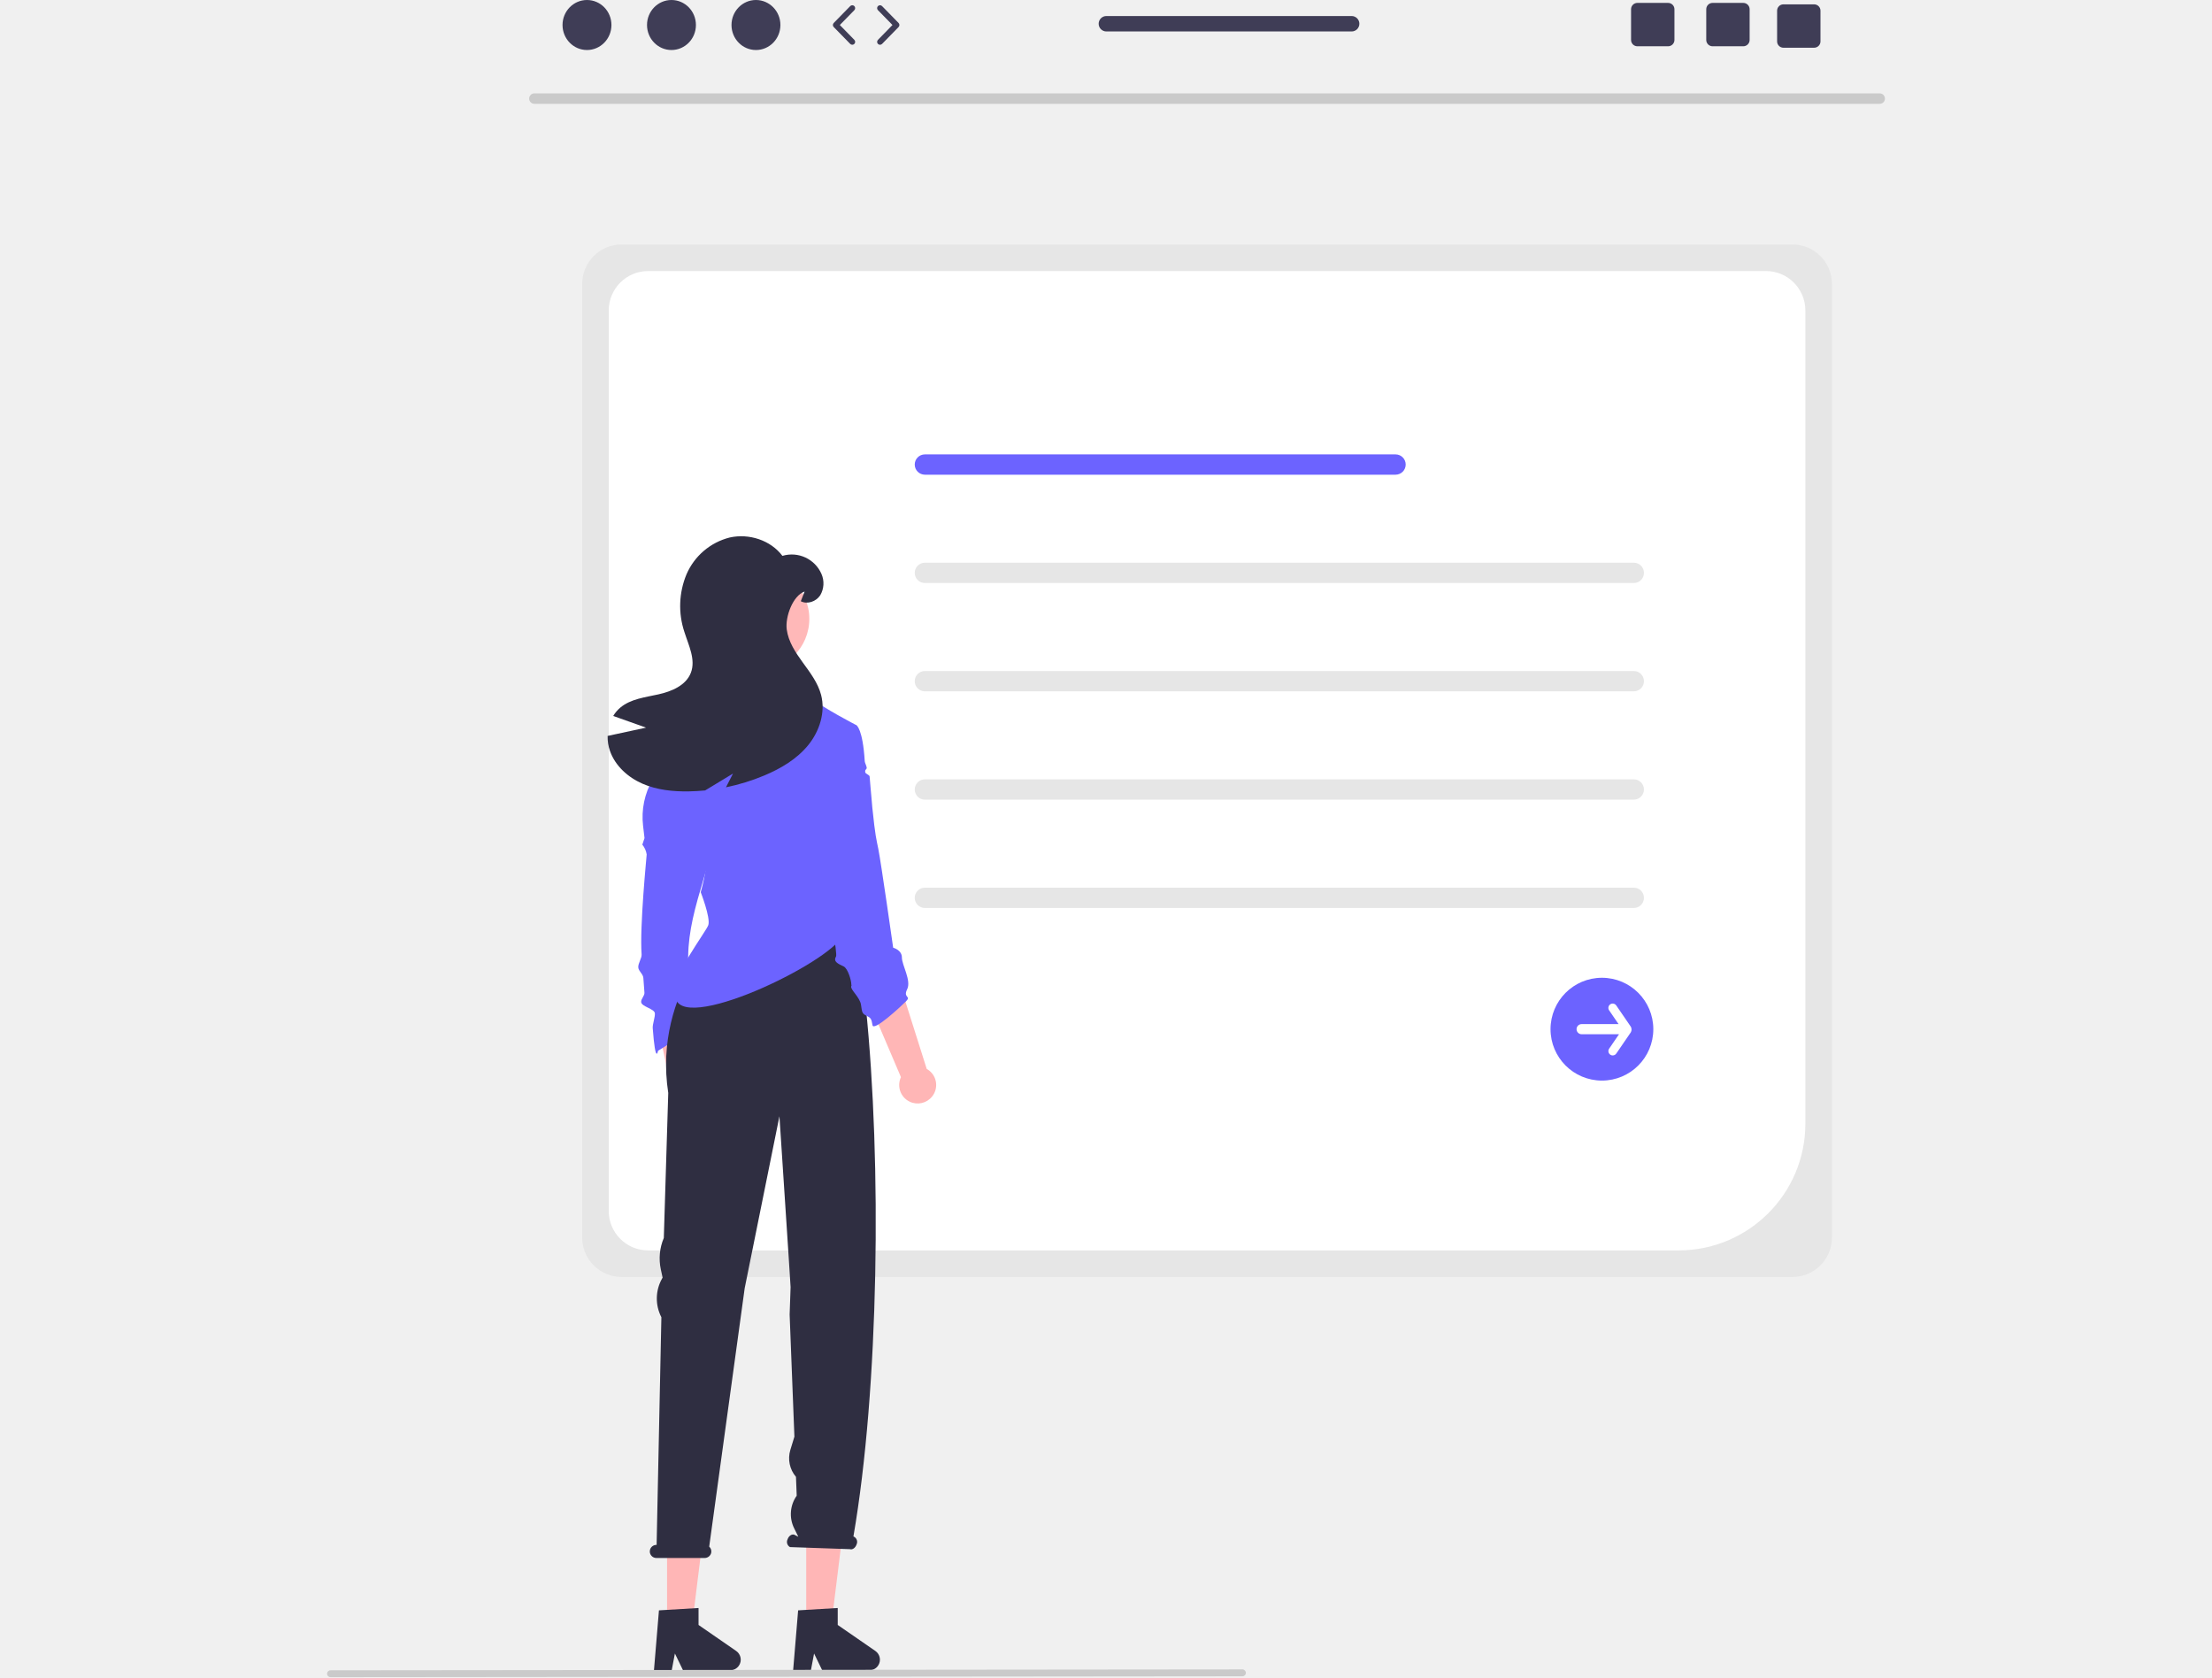
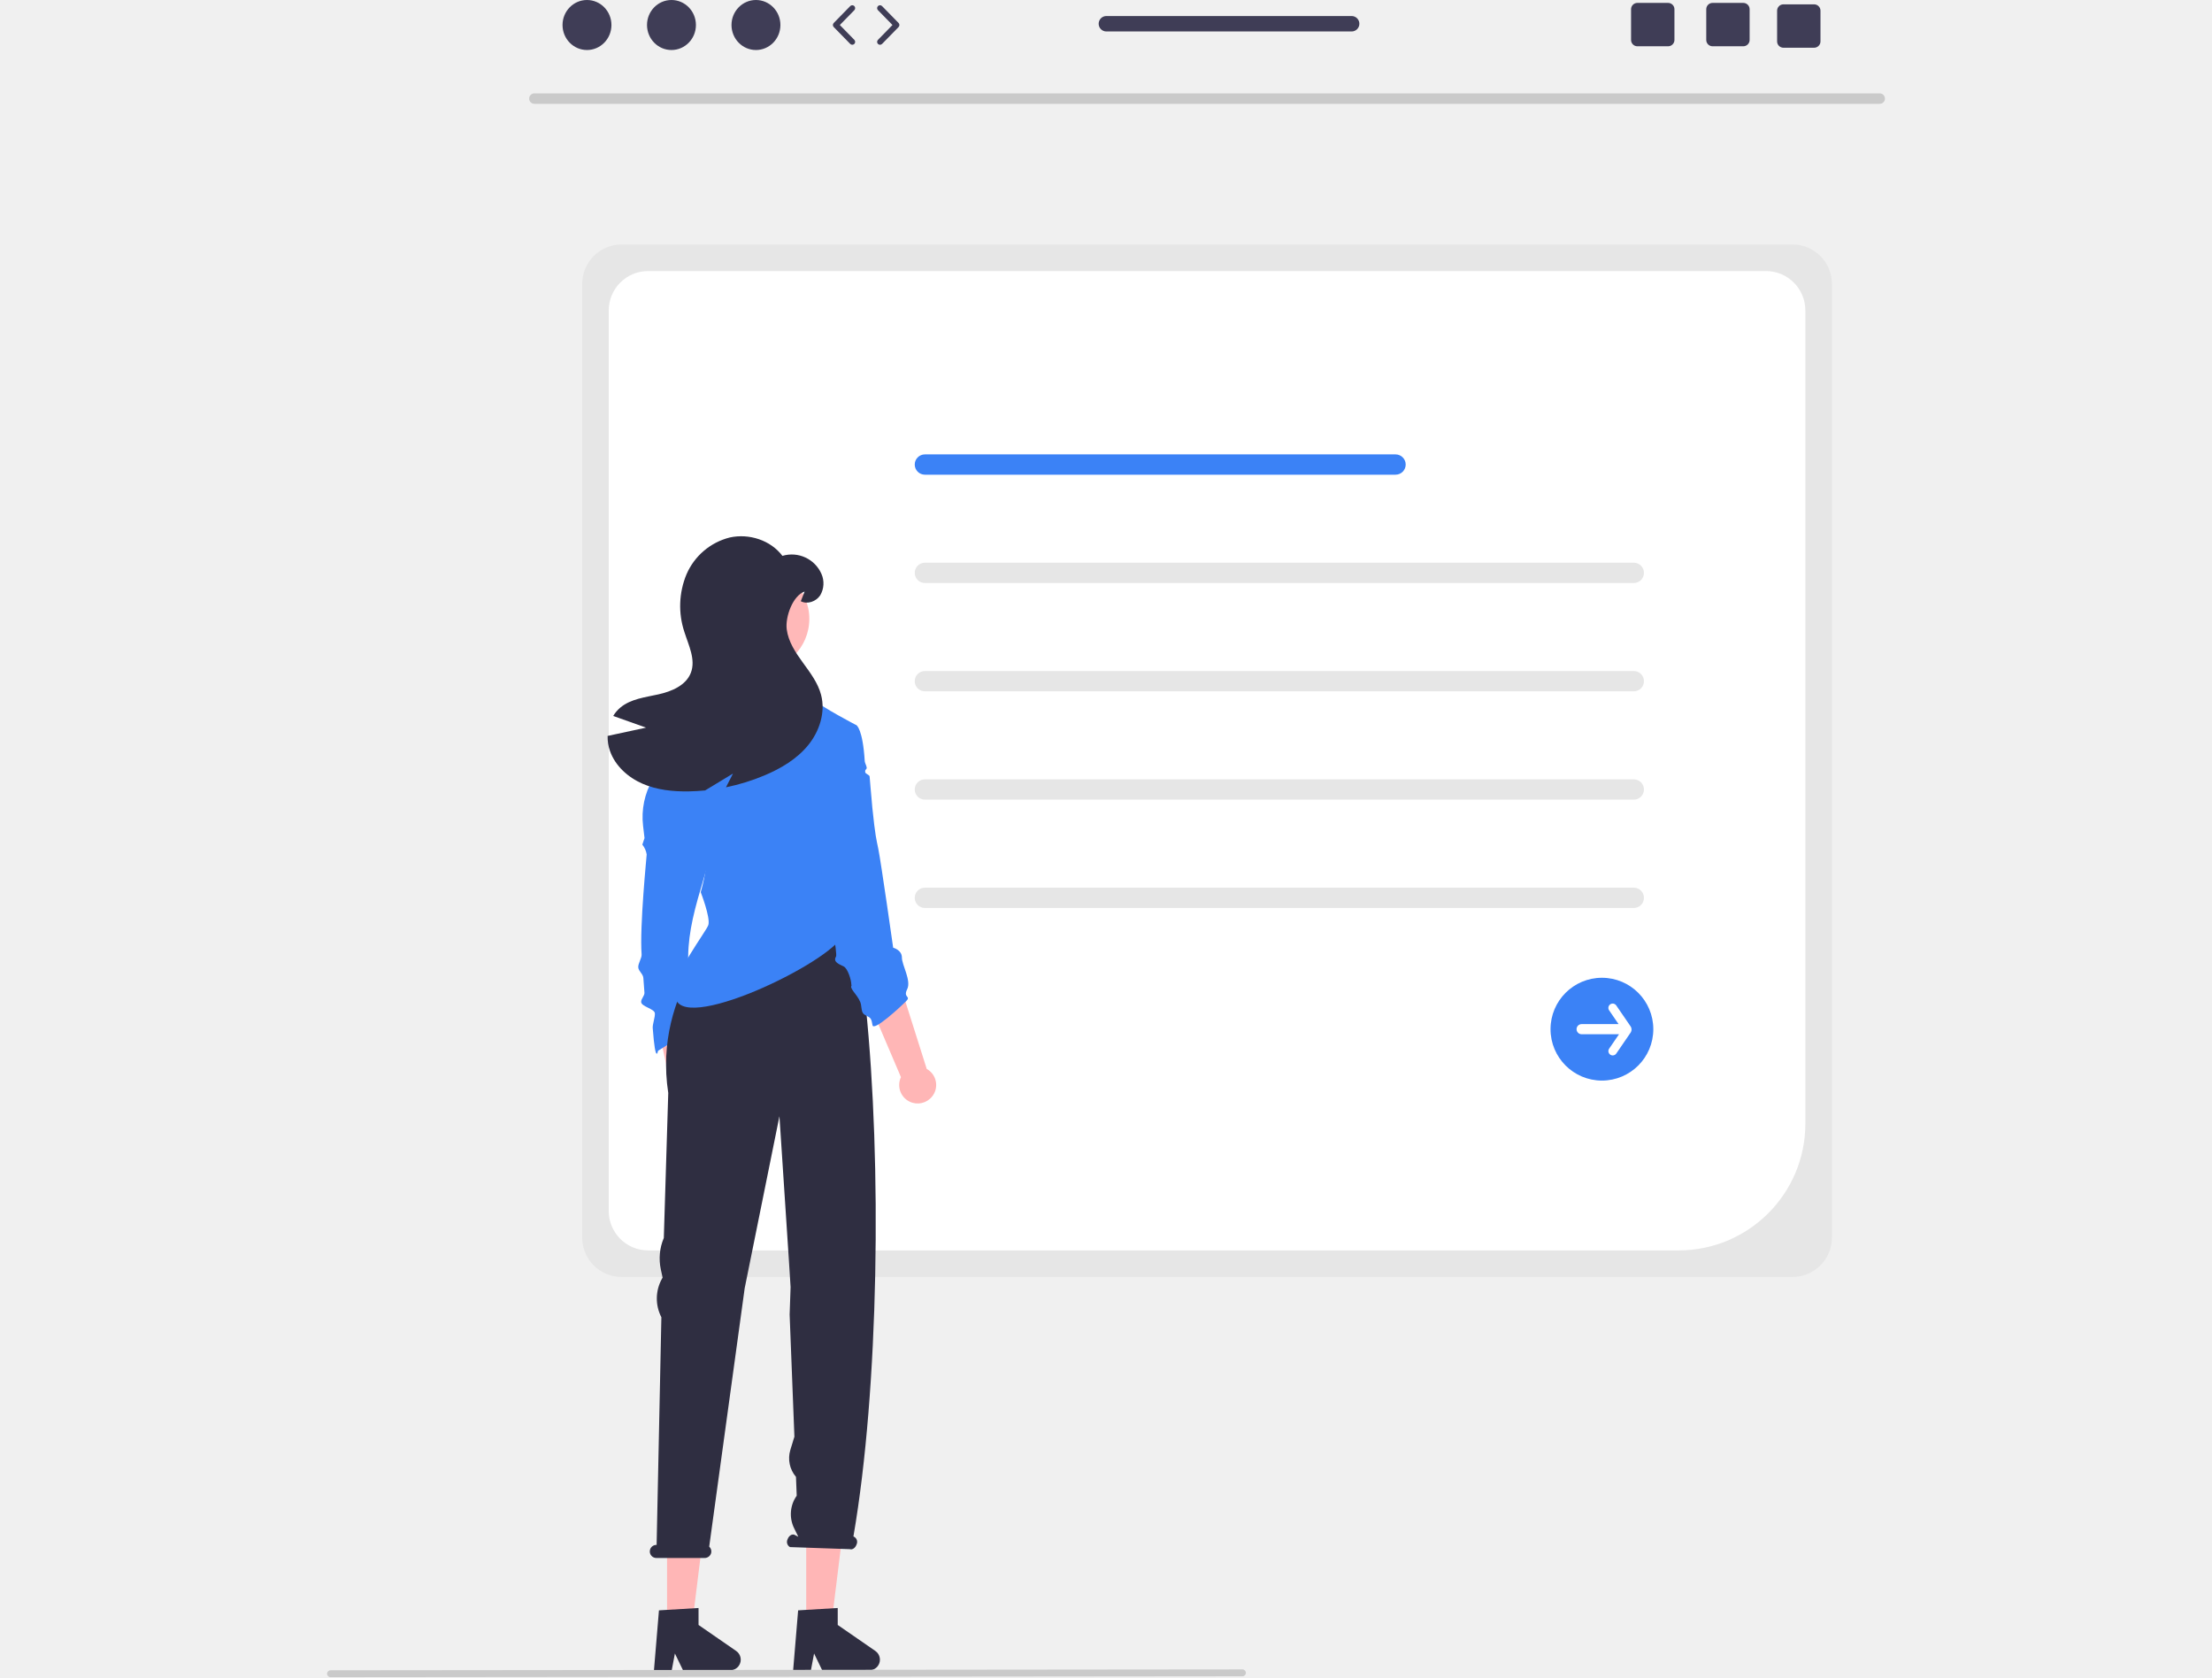
<svg xmlns="http://www.w3.org/2000/svg" width="408.716" height="309.819" viewBox="0 0 538.716 579.819">
  <path d="M506.768,441.458H101.832c-7.512-.009-13.6-6.097-13.609-13.609V98.126c.009-7.512,6.097-13.6,13.609-13.609H506.768c7.512,.009,13.6,6.097,13.609,13.609V427.849c-.009,7.512-6.097,13.6-13.609,13.609Z" fill="#e6e6e6" />
  <path d="M467.423,432.279H111.014c-7.512-.009-13.6-6.097-13.609-13.609V107.313c.009-7.512,6.097-13.6,13.609-13.609H497.588c7.512,.009,13.6,6.097,13.609,13.609V388.504c-.027,24.164-19.61,43.747-43.774,43.774Z" fill="#fff" />
-   <path d="M369.483,164.107H206.729c-1.938,0-3.51-1.571-3.51-3.51s1.571-3.51,3.51-3.51h162.753c1.938,0,3.51,1.571,3.51,3.51s-1.571,3.51-3.51,3.51Z" fill="#6c63ff" />
+   <path d="M369.483,164.107H206.729c-1.938,0-3.51-1.571-3.51-3.51s1.571-3.51,3.51-3.51h162.753c1.938,0,3.51,1.571,3.51,3.51s-1.571,3.51-3.51,3.51Z" fill="#3b82f6" />
  <path d="M451.871,201.554H206.729c-1.938,0-3.51-1.571-3.51-3.51s1.571-3.51,3.51-3.51h245.142c1.938,0,3.51,1.571,3.51,3.51s-1.571,3.51-3.51,3.51Z" fill="#e6e6e6" />
  <path d="M451.871,239.001H206.729c-1.938,0-3.51-1.571-3.51-3.51s1.571-3.51,3.51-3.51h245.142c1.938,0,3.51,1.571,3.51,3.51s-1.571,3.51-3.51,3.51Z" fill="#e6e6e6" />
  <path d="M451.871,276.448H206.729c-1.938,0-3.51-1.571-3.51-3.51s1.571-3.51,3.51-3.51h245.142c1.938,0,3.51,1.571,3.51,3.51s-1.571,3.51-3.51,3.51Z" fill="#e6e6e6" />
  <path d="M451.871,313.895H206.729c-1.938,0-3.51-1.571-3.51-3.51s1.571-3.51,3.51-3.51h245.142c1.938,0,3.51,1.571,3.51,3.51s-1.571,3.51-3.51,3.51Z" fill="#e6e6e6" />
-   <path d="M440.847,373.569c-9.815,0-17.772-7.957-17.772-17.772s7.957-17.772,17.772-17.772c9.815,0,17.772,7.957,17.772,17.772h0c-0,9.815-7.957,17.772-17.772,17.772Z" fill="#6c63ff" />
+   <path d="M440.847,373.569c-9.815,0-17.772-7.957-17.772-17.772s7.957-17.772,17.772-17.772c9.815,0,17.772,7.957,17.772,17.772h0c-0,9.815-7.957,17.772-17.772,17.772Z" fill="#3b82f6" />
  <path d="M450.845,354.953l-5.038-7.354c-.465-.682-1.394-.858-2.076-.394-.682,.465-.858,1.394-.394,2.076l.004,.006,3.258,4.756h-12.765c-.968-.003-1.755,.78-1.758,1.748s.78,1.755,1.748,1.758h12.936l-3.419,4.99c-.464,.683-.286,1.612,.397,2.075,.679,.461,1.602,.288,2.068-.386l5.038-7.354c.334-.597,.334-1.325,0-1.922Z" fill="#fff" />
  <path d="M536.947,35.893H71.654c-.998-.021-1.789-.847-1.768-1.845,.021-.968,.8-1.747,1.768-1.768h465.293c.998,.021,1.789,.847,1.768,1.845-.021,.968-.8,1.747-1.768,1.768Z" fill="#cacaca" />
  <path d="M129.883,392.036c2.69-2.251,3.047-6.257,.796-8.947-.24-.287-.505-.552-.792-.792l-3.853-33.295-12.234,2.833,6.799,31.561c-2.082,2.847-1.461,6.843,1.386,8.924,2.382,1.742,5.647,1.624,7.898-.284Z" fill="#ffb6b6" />
-   <path d="M128.619,354.431l-14.164,8.836s-.862,5.179-1.836-7.836c-.102-1.359,.846-3.725,.742-5.12-.118-1.573-4.623-2.289-4.742-3.88-.085-1.133,1.218-2.141,1.134-3.271-.127-1.712-.254-3.414-.378-5.088-.104-1.401-1.656-2.289-1.756-3.641-.101-1.363,1.25-3.19,1.155-4.482-.714-9.688,1.755-34.063,1.755-34.559-.191-1.244-.71-2.415-1.505-3.392l.756-2.261-.5-4.242c-.657-5.575,.515-11.212,3.339-16.063h0l3.597-2.355,16.598,27.917c-6.985,24.158-11.544,33.647-4.195,59.438Z" fill="#6c63ff" />
+   <path d="M128.619,354.431l-14.164,8.836s-.862,5.179-1.836-7.836c-.102-1.359,.846-3.725,.742-5.12-.118-1.573-4.623-2.289-4.742-3.88-.085-1.133,1.218-2.141,1.134-3.271-.127-1.712-.254-3.414-.378-5.088-.104-1.401-1.656-2.289-1.756-3.641-.101-1.363,1.25-3.19,1.155-4.482-.714-9.688,1.755-34.063,1.755-34.559-.191-1.244-.71-2.415-1.505-3.392l.756-2.261-.5-4.242c-.657-5.575,.515-11.212,3.339-16.063h0l3.597-2.355,16.598,27.917c-6.985,24.158-11.544,33.647-4.195,59.438Z" fill="#3b82f6" />
  <polygon points="117.567 562.585 126.135 562.585 130.213 529.536 117.567 529.536 117.567 562.585" fill="#ffb6b6" />
  <path d="M114.771,556.717l13.689-.817v5.865l13.014,8.988c1.665,1.15,2.083,3.431,.933,5.096-.684,.991-1.811,1.582-3.015,1.582h-16.297l-2.809-5.801-1.097,5.801h-6.145l1.726-20.714Z" fill="#2f2e41" />
  <polygon points="165.696 562.585 174.264 562.585 178.341 529.536 165.696 529.536 165.696 562.585" fill="#ffb6b6" />
  <path d="M162.899,556.717l13.689-.817v5.865l13.014,8.988c1.665,1.15,2.083,3.431,.933,5.096-.684,.991-1.811,1.582-3.015,1.582h-16.297l-2.809-5.801-1.097,5.801h-6.145l1.726-20.714Z" fill="#2f2e41" />
  <path d="M113.93,534.086h.033l1.648-78.705c-2.166-4.178-2.097-9.162,.184-13.278l.236-.427-.612-2.835c-.786-3.643-.425-7.44,1.032-10.87l1.537-50.125c-5.492-35.593,20.681-58.805,20.681-58.805h39.208l8.417,28.92c5.565,54.215,4.555,132.014-4.275,183.198l.241,.122c.948,.529,1.314,1.71,.831,2.682-.408,1.182-1.441,1.898-2.308,1.599l-20.706-.72c-.949-.529-1.314-1.71-.831-2.682,.408-1.182,1.441-1.898,2.308-1.599l1.408,.712-1.453-2.957c-1.782-3.627-1.437-7.938,.898-11.236h0l-.254-6.51h0c-2.201-2.578-2.933-6.102-1.94-9.343l1.397-4.559-1.65-42.217,.333-9.471-.686-10.745-3.174-48.331-12.014,59.433-12.271,89.347c.601,.542,.864,1.364,.69,2.154-.261,1.06-1.221,1.798-2.312,1.776h-16.656c-1.253-.001-2.268-1.018-2.267-2.271,0-.203,.028-.406,.082-.601,.289-.995,1.209-1.674,2.245-1.656Z" fill="#2f2e41" />
  <path d="M209.21,379.098c2.214-2.721,1.802-6.722-.919-8.935-.29-.236-.601-.446-.928-.627l-10.109-31.956-11.473,5.106,12.672,29.694c-1.503,3.191-.135,6.996,3.056,8.498,2.67,1.257,5.853,.522,7.701-1.779h-0Z" fill="#ffb6b6" />
-   <path d="M167.612,277.507s11.53,40.802,11.008,44.924c-1.077,8.5-54.06,34.627-58,23l.494-3.822c-1.991-3.981,10.154-19.781,10.744-21.848,.749-2.643-2.643-11.319-2.643-11.319,0,0,2.344-7.921,1.97-12.825-.381-4.904-1.512-4.148-5.66-7.172-4.148-3.017-10.938-16.972-10.938-16.972,0,0,3.017-13.581,3.017-16.223s12.395-7.144,13.9-8.649c.655-.874,1.207-1.822,1.644-2.823,.305-.61,.111-2.025,.437-2.726,.208-.458,.936-.173,1.151-.645,.208-.458,.028-.985,.236-1.436,.271-.596,.922-1.117,1.179-1.678,1.179-2.58,2.185-4.682,2.497-4.682,.749,0,24.9,3.399,24.9,3.399,1.314,2.033,2.829,3.929,4.522,5.66,2.643,2.636,15.009,9.051,15.009,9.051l-15.467,26.787Z" fill="#6c63ff" />
-   <path d="M200.223,346.15c-1.887,1.887-11.222,10.549-11.604,8.28-.375-2.261-.578-2.531-2.09-3.28-1.512-.756-1.512-1.131-1.887-3.773-.375-2.643-3.773-5.285-3.392-6.416,.375-1.131,.025,.308,.025-.83,0-1.131-1.131-5.278-2.643-6.034-1.505-.756-3.773-1.505-2.636-3.392,1.131-1.887-10.647-58.484-10.647-58.484l10.563-20.745,7.165-.756s2.177,1.246,2.859,12.477c.035,.569,.655,1.613,.681,2.234,.022,.516-.549,.602-.533,1.155,.003,.118,.007,.237,.01,.357,.014,.551,1.501,.956,1.523,1.487,.04,.949,.624,7.005,.687,7.895,.071,1.003,.155,1.97,.251,2.899,1.043,10.121,1.416,10.976,2.062,14.206,1,5,5.145,34.202,5.145,34.202,0,0,3.017,.749,3.017,3.392s3.328,7.954,1.823,10.971c-1.512,3.024,1.505,2.268-.381,4.155Z" fill="#6c63ff" />
+   <path d="M167.612,277.507s11.53,40.802,11.008,44.924c-1.077,8.5-54.06,34.627-58,23l.494-3.822c-1.991-3.981,10.154-19.781,10.744-21.848,.749-2.643-2.643-11.319-2.643-11.319,0,0,2.344-7.921,1.97-12.825-.381-4.904-1.512-4.148-5.66-7.172-4.148-3.017-10.938-16.972-10.938-16.972,0,0,3.017-13.581,3.017-16.223s12.395-7.144,13.9-8.649c.655-.874,1.207-1.822,1.644-2.823,.305-.61,.111-2.025,.437-2.726,.208-.458,.936-.173,1.151-.645,.208-.458,.028-.985,.236-1.436,.271-.596,.922-1.117,1.179-1.678,1.179-2.58,2.185-4.682,2.497-4.682,.749,0,24.9,3.399,24.9,3.399,1.314,2.033,2.829,3.929,4.522,5.66,2.643,2.636,15.009,9.051,15.009,9.051l-15.467,26.787Z" fill="#3b82f6" />
+   <path d="M200.223,346.15c-1.887,1.887-11.222,10.549-11.604,8.28-.375-2.261-.578-2.531-2.09-3.28-1.512-.756-1.512-1.131-1.887-3.773-.375-2.643-3.773-5.285-3.392-6.416,.375-1.131,.025,.308,.025-.83,0-1.131-1.131-5.278-2.643-6.034-1.505-.756-3.773-1.505-2.636-3.392,1.131-1.887-10.647-58.484-10.647-58.484l10.563-20.745,7.165-.756s2.177,1.246,2.859,12.477c.035,.569,.655,1.613,.681,2.234,.022,.516-.549,.602-.533,1.155,.003,.118,.007,.237,.01,.357,.014,.551,1.501,.956,1.523,1.487,.04,.949,.624,7.005,.687,7.895,.071,1.003,.155,1.97,.251,2.899,1.043,10.121,1.416,10.976,2.062,14.206,1,5,5.145,34.202,5.145,34.202,0,0,3.017,.749,3.017,3.392s3.328,7.954,1.823,10.971c-1.512,3.024,1.505,2.268-.381,4.155Z" fill="#3b82f6" />
  <circle cx="148.875" cy="213.942" r="17.894" fill="#ffb8b8" />
  <path d="M110.315,251.548c-3.787-1.342-7.573-2.686-11.36-4.033,.653-1.095,1.484-2.073,2.459-2.894,3.605-3.01,8.581-3.554,13.159-4.57,4.585-1.016,9.561-3.097,11.236-7.479,1.741-4.556-.783-9.474-2.249-14.116-2.164-6.512-1.901-13.586,.74-19.919,2.735-6.34,8.268-11.044,14.965-12.723,6.63-1.473,14.123,.928,18.2,6.354,5.436-1.631,11.233,1.053,13.507,6.253,1.049,2.389,.887,5.136-.435,7.385-1.415,2.14-4.439,3.235-6.717,2.046l1.32-3.351c-4.084,1.385-6.739,8.77-6.188,13.05,.544,4.273,3.039,8.016,5.571,11.505s5.23,7.015,6.318,11.186c1.567,5.999-.551,12.557-4.468,17.366s-9.437,8.074-15.153,10.475c-4.279,1.799-8.725,3.169-13.275,4.091,.812-1.581,1.618-3.163,2.43-4.744l-9.64,5.832c-1.864,.181-3.743,.29-5.622,.326-5.469,.094-11.048-.479-16.053-2.662-5.012-2.191-9.416-6.159-11.229-11.316-.581-1.668-.857-3.428-.812-5.194,4.432-.958,8.864-1.913,13.296-2.865Z" fill="#2f2e41" />
  <path d="M283.233,578.794h-33.187l-.143-.259c-.424-.77-.834-1.585-1.217-2.423-3.418-7.318-4.863-15.688-6.138-23.073l-.96-5.566c-.323-1.871,.932-3.648,2.803-3.971,.916-.158,1.856,.062,2.607,.609,5.043,3.67,10.089,7.336,15.136,10.999,1.911,1.391,4.094,3,6.184,4.739,.202-.979,.413-1.962,.624-2.931,.404-1.856,2.235-3.033,4.091-2.63,.908,.198,1.698,.755,2.189,1.544l3.883,6.238c2.832,4.556,5.332,9.045,4.822,13.887,.003,.059-.002,.118-.013,.176-.102,.795-.291,1.577-.563,2.331l-.119,.33Z" fill="#f0f0f0" />
  <path d="M316.542,579.511l-315.358,.307c-.658-.003-1.188-.539-1.184-1.197,.003-.653,.532-1.181,1.184-1.184l315.358-.307c.658,.003,1.188,.539,1.184,1.197-.003,.653-.532,1.181-1.184,1.184Z" fill="#cacaca" />
  <ellipse cx="89.885" cy="8.645" rx="8.457" ry="8.645" fill="#3f3d56" />
  <ellipse cx="119.099" cy="8.645" rx="8.457" ry="8.645" fill="#3f3d56" />
  <ellipse cx="148.313" cy="8.645" rx="8.457" ry="8.645" fill="#3f3d56" />
  <path d="M181.624,15.478c-.26,0-.519-.101-.715-.301l-5.706-5.833c-.38-.389-.38-1.01,0-1.398l5.706-5.833c.387-.395,1.021-.401,1.414-.016,.395,.386,.402,1.02,.016,1.414l-5.022,5.133,5.022,5.134c.386,.395,.379,1.028-.016,1.414-.194,.19-.447,.285-.699,.285Z" fill="#3f3d56" />
  <path d="M191.213,15.478c-.252,0-.505-.095-.699-.285-.395-.386-.402-1.019-.016-1.414l5.021-5.134-5.021-5.133c-.386-.395-.379-1.028,.016-1.414,.394-.387,1.028-.379,1.414,.016l5.706,5.833c.38,.389,.38,1.01,0,1.398l-5.706,5.833c-.196,.2-.455,.301-.715,.301Z" fill="#3f3d56" />
  <path d="M489.723,1.001h-10.61c-1.21,0-2.19,.98-2.19,2.19V13.811c0,1.21,.98,2.19,2.19,2.19h10.61c1.21,0,2.2-.98,2.2-2.19V3.191c0-1.21-.99-2.19-2.2-2.19Z" fill="#3f3d56" />
  <path d="M463.723,1.001h-10.61c-1.21,0-2.19,.98-2.19,2.19V13.811c0,1.21,.98,2.19,2.19,2.19h10.61c1.21,0,2.2-.98,2.2-2.19V3.191c0-1.21-.99-2.19-2.2-2.19Z" fill="#3f3d56" />
  <path d="M514.223,1.501h-10.61c-1.21,0-2.19,.98-2.19,2.19V14.311c0,1.21,.98,2.19,2.19,2.19h10.61c1.21,0,2.2-.98,2.2-2.19V3.691c0-1.21-.99-2.19-2.2-2.19Z" fill="#3f3d56" />
  <path d="M354.301,5.541h-84.81c-1.48,0-2.67,1.2-2.67,2.67s1.19,2.67,2.67,2.67h84.81c1.47,0,2.67-1.2,2.67-2.67s-1.2-2.67-2.67-2.67Z" fill="#3f3d56" />
</svg>
